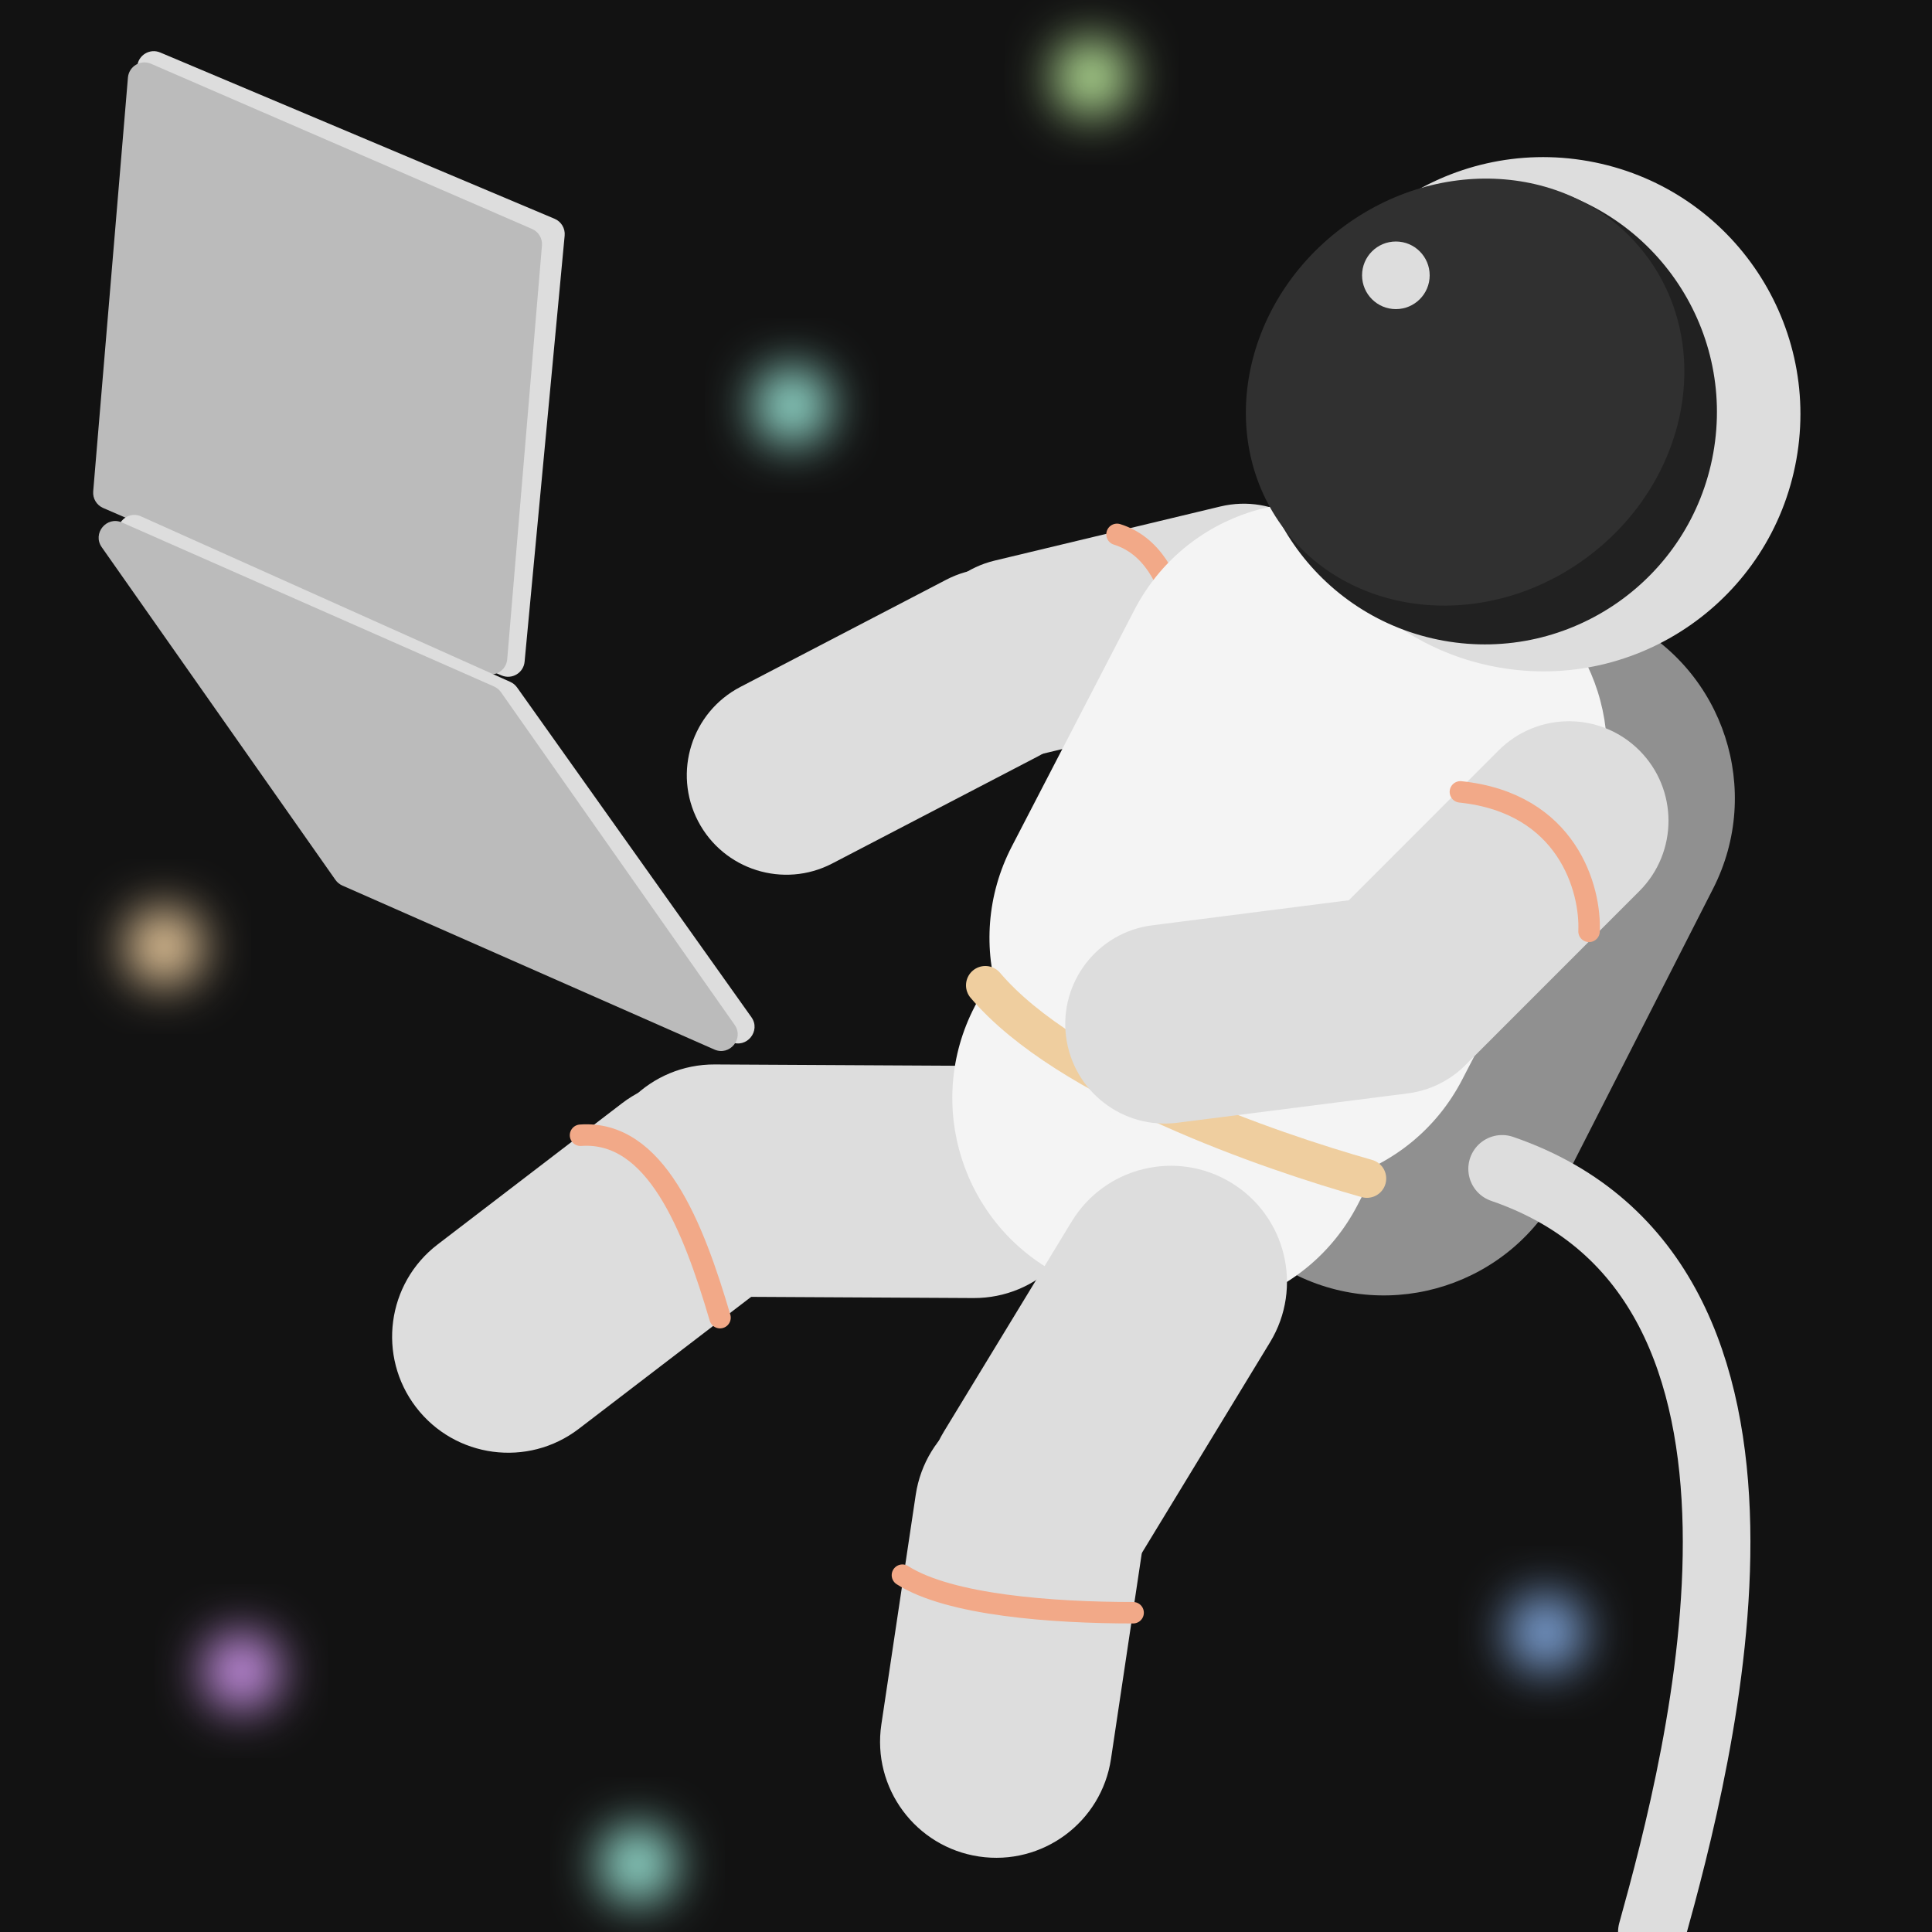
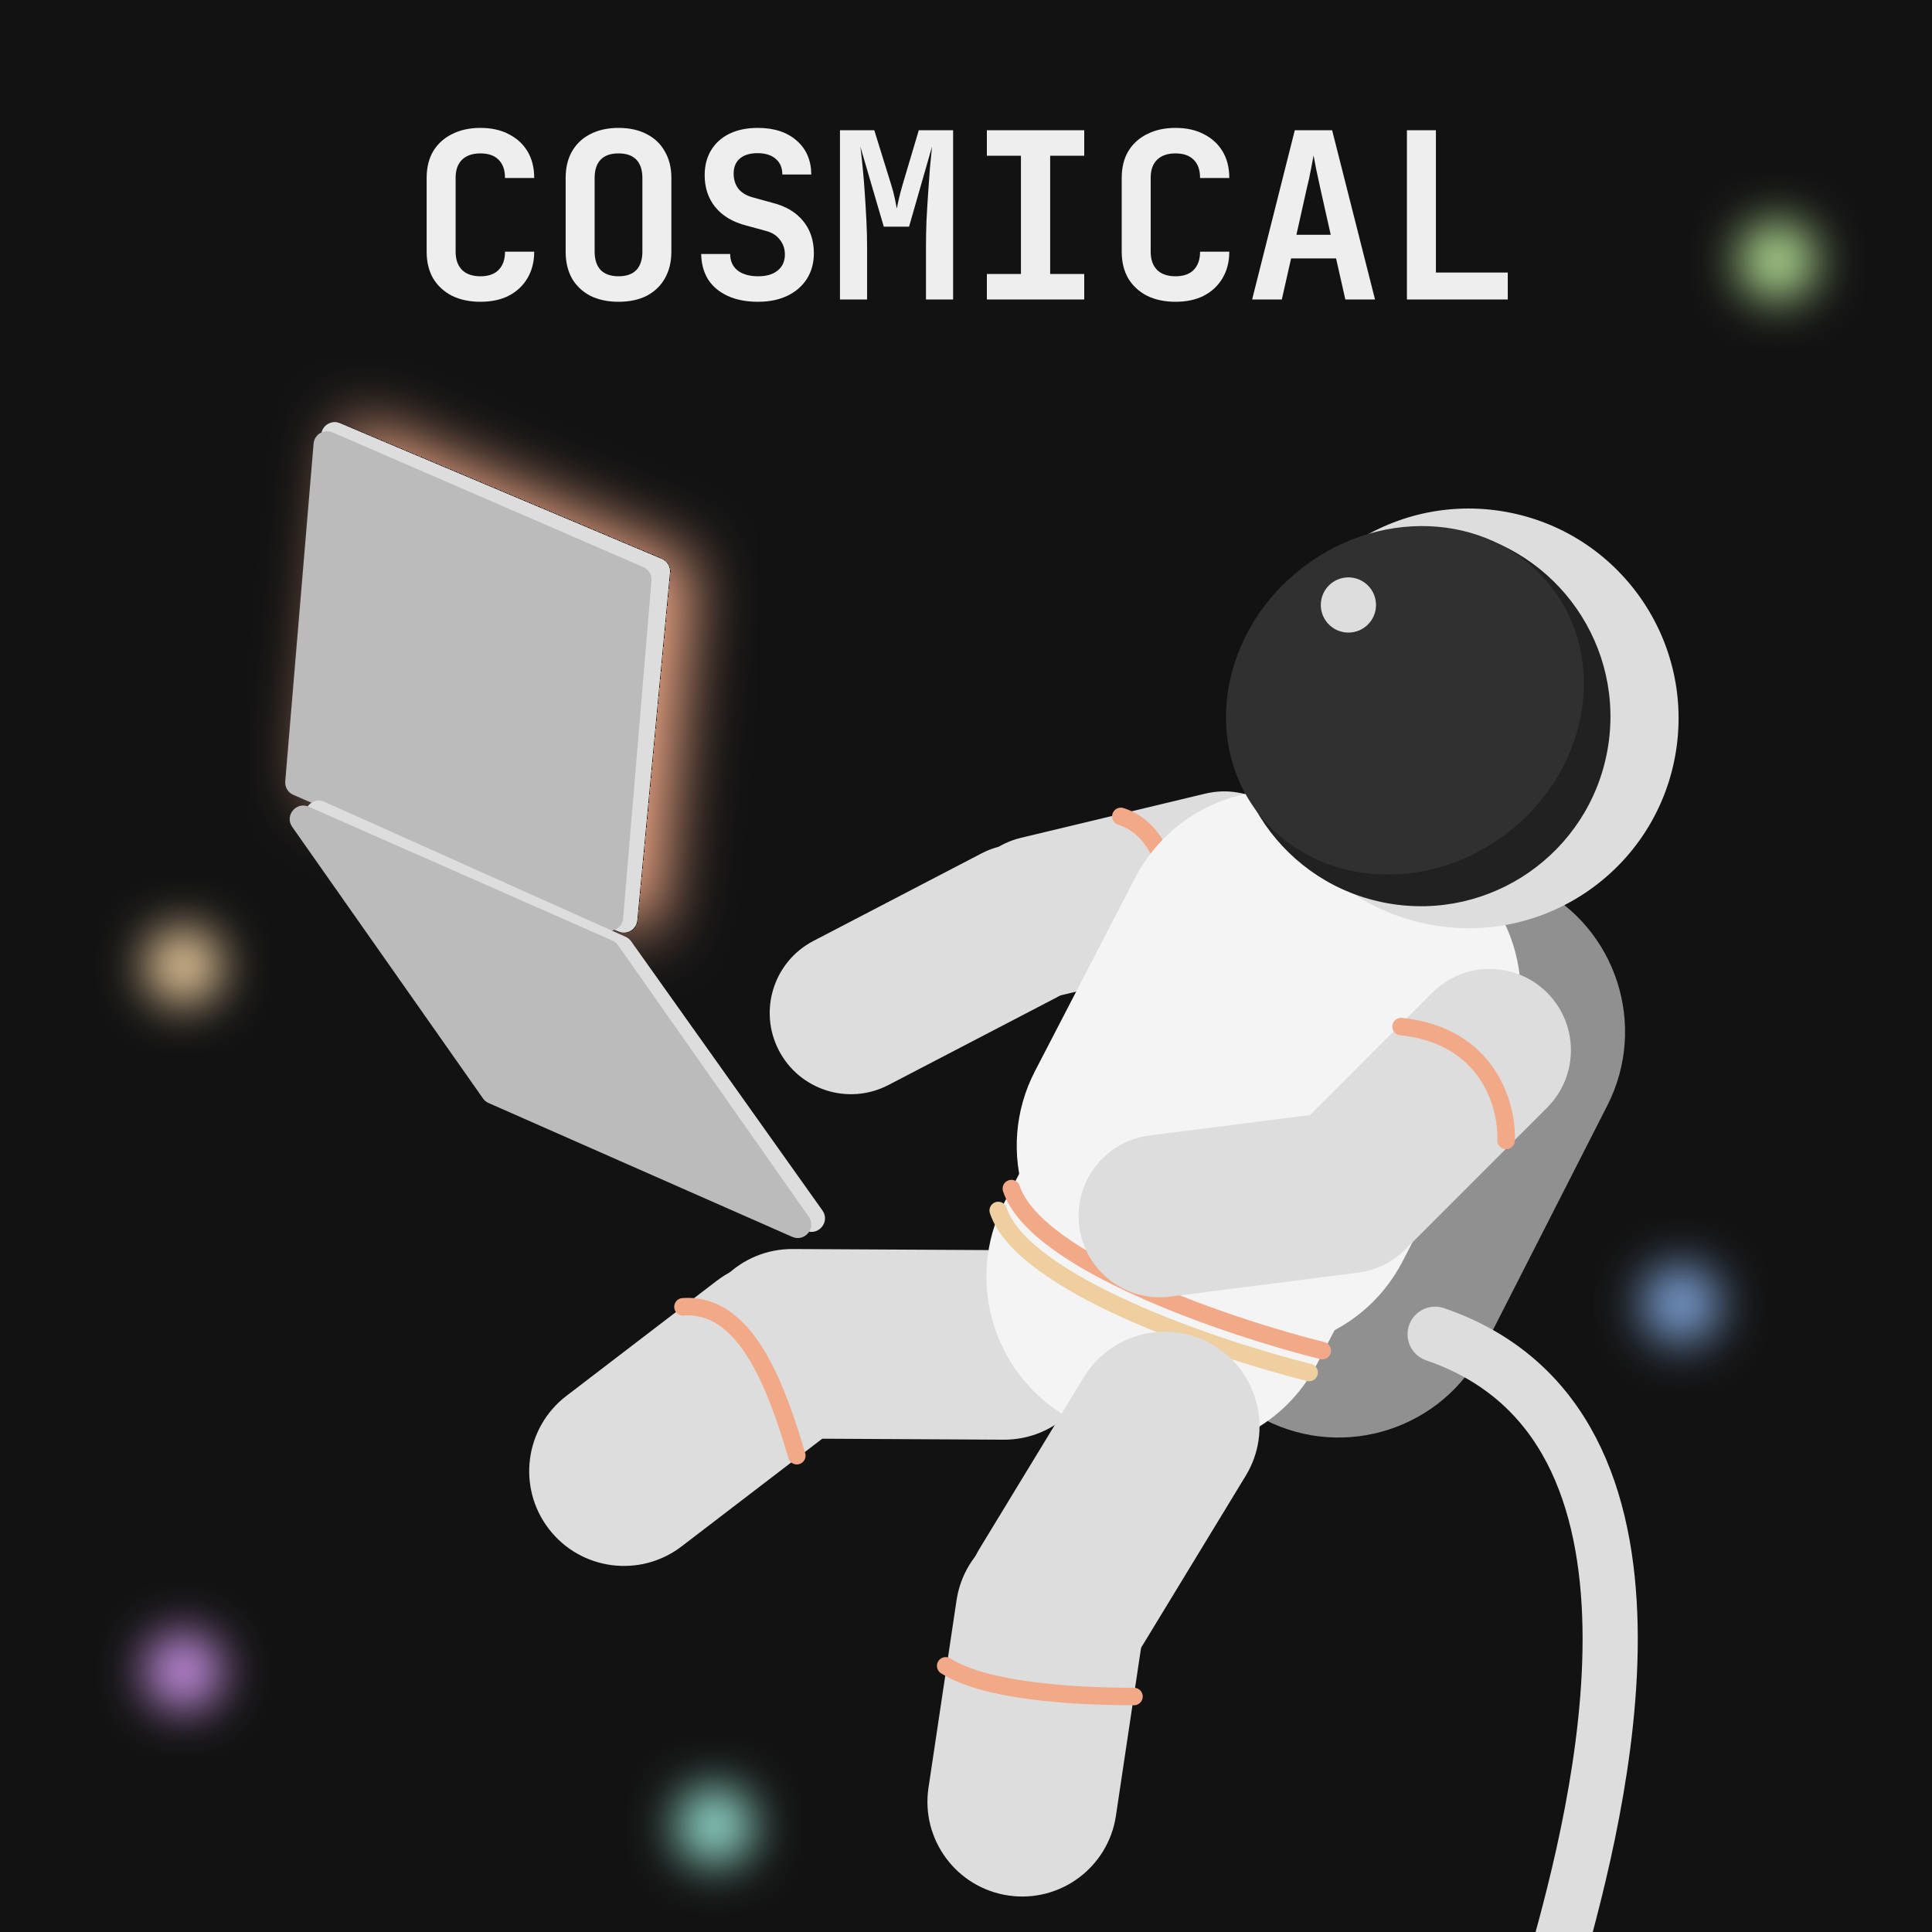
<svg xmlns="http://www.w3.org/2000/svg" width="200" height="200" viewBox="0 0 200 200" fill="none">
-   <g clip-path="url(#clip0_105_281)">
+   <g clip-path="url(#clip0_2_2)">
    <rect width="200" height="200" fill="#121212" />
-     <g filter="url(#filter0_f_105_281)">
-       <circle cx="17" cy="98" r="4" fill="#EFCE9F" />
+     <path d="M49.733 31.24C48.614 31.24 47.63 31.032 46.782 30.616C45.95 30.184 45.301 29.584 44.837 28.816C44.389 28.032 44.166 27.112 44.166 26.056V18.424C44.166 17.352 44.389 16.432 44.837 15.664C45.301 14.896 45.95 14.304 46.782 13.888C47.63 13.456 48.614 13.24 49.733 13.24C50.87 13.24 51.846 13.456 52.661 13.888C53.493 14.304 54.142 14.896 54.605 15.664C55.069 16.432 55.301 17.352 55.301 18.424H52.278C52.278 17.592 52.053 16.96 51.605 16.528C51.173 16.096 50.55 15.88 49.733 15.88C48.917 15.88 48.285 16.096 47.837 16.528C47.389 16.96 47.166 17.584 47.166 18.4V26.056C47.166 26.872 47.389 27.504 47.837 27.952C48.285 28.384 48.917 28.6 49.733 28.6C50.55 28.6 51.173 28.384 51.605 27.952C52.053 27.504 52.278 26.872 52.278 26.056H55.301C55.301 27.096 55.069 28.008 54.605 28.792C54.142 29.576 53.493 30.184 52.661 30.616C51.846 31.032 50.87 31.24 49.733 31.24ZM64.028 31.24C62.908 31.24 61.932 31.032 61.1 30.616C60.284 30.184 59.652 29.584 59.204 28.816C58.772 28.032 58.556 27.112 58.556 26.056V18.424C58.556 17.368 58.772 16.456 59.204 15.688C59.652 14.904 60.284 14.304 61.1 13.888C61.932 13.456 62.908 13.24 64.028 13.24C65.164 13.24 66.14 13.456 66.956 13.888C67.772 14.304 68.396 14.904 68.828 15.688C69.276 16.456 69.5 17.36 69.5 18.4V26.056C69.5 27.112 69.276 28.032 68.828 28.816C68.396 29.584 67.772 30.184 66.956 30.616C66.14 31.032 65.164 31.24 64.028 31.24ZM64.028 28.6C64.844 28.6 65.46 28.384 65.876 27.952C66.292 27.504 66.5 26.872 66.5 26.056V18.424C66.5 17.592 66.292 16.96 65.876 16.528C65.46 16.096 64.844 15.88 64.028 15.88C63.212 15.88 62.596 16.096 62.18 16.528C61.764 16.96 61.556 17.592 61.556 18.424V26.056C61.556 26.872 61.764 27.504 62.18 27.952C62.612 28.384 63.228 28.6 64.028 28.6ZM78.467 31.24C77.267 31.24 76.227 31.04 75.347 30.64C74.467 30.24 73.787 29.672 73.307 28.936C72.843 28.184 72.603 27.304 72.587 26.296H75.587C75.587 27.016 75.843 27.584 76.355 28C76.883 28.4 77.595 28.6 78.491 28.6C79.355 28.6 80.027 28.4 80.507 28C81.003 27.6 81.251 27.048 81.251 26.344C81.251 25.752 81.075 25.24 80.723 24.808C80.387 24.36 79.899 24.056 79.259 23.896L77.243 23.344C75.867 22.992 74.803 22.36 74.051 21.448C73.315 20.536 72.947 19.432 72.947 18.136C72.947 17.144 73.171 16.28 73.619 15.544C74.067 14.808 74.699 14.24 75.515 13.84C76.347 13.44 77.323 13.24 78.443 13.24C80.139 13.24 81.483 13.68 82.475 14.56C83.467 15.424 83.971 16.592 83.987 18.064H80.987C80.987 17.376 80.763 16.84 80.315 16.456C79.867 16.056 79.235 15.856 78.419 15.856C77.635 15.856 77.027 16.04 76.595 16.408C76.163 16.776 75.947 17.296 75.947 17.968C75.947 18.576 76.107 19.096 76.427 19.528C76.763 19.944 77.243 20.24 77.867 20.416L79.955 20.992C81.347 21.344 82.411 21.976 83.147 22.888C83.883 23.784 84.251 24.896 84.251 26.224C84.251 27.216 84.011 28.096 83.531 28.864C83.051 29.616 82.379 30.2 81.515 30.616C80.651 31.032 79.635 31.24 78.467 31.24ZM86.953 31V13.48H90.505L92.233 19.048C92.409 19.608 92.545 20.12 92.641 20.584C92.737 21.048 92.801 21.384 92.833 21.592C92.881 21.384 92.953 21.048 93.049 20.584C93.161 20.12 93.297 19.608 93.457 19.048L95.113 13.48H98.665V31H95.857V25.552C95.857 24.752 95.873 23.88 95.905 22.936C95.953 21.992 96.009 21.048 96.073 20.104C96.137 19.16 96.201 18.264 96.265 17.416C96.345 16.568 96.417 15.824 96.481 15.184L94.105 23.464H91.489L89.065 15.184C89.145 15.792 89.225 16.512 89.305 17.344C89.385 18.16 89.457 19.04 89.521 19.984C89.585 20.912 89.641 21.856 89.689 22.816C89.737 23.776 89.761 24.688 89.761 25.552V31H86.953ZM102.16 31V28.36H105.688V16.12H102.16V13.48H112.24V16.12H108.712V28.36H112.24V31H102.16ZM121.687 31.24C120.567 31.24 119.583 31.032 118.735 30.616C117.903 30.184 117.255 29.584 116.791 28.816C116.343 28.032 116.119 27.112 116.119 26.056V18.424C116.119 17.352 116.343 16.432 116.791 15.664C117.255 14.896 117.903 14.304 118.735 13.888C119.583 13.456 120.567 13.24 121.687 13.24C122.823 13.24 123.799 13.456 124.615 13.888C125.447 14.304 126.095 14.896 126.559 15.664C127.023 16.432 127.255 17.352 127.255 18.424H124.231C124.231 17.592 124.007 16.96 123.559 16.528C123.127 16.096 122.503 15.88 121.687 15.88C120.871 15.88 120.239 16.096 119.791 16.528C119.343 16.96 119.119 17.584 119.119 18.4V26.056C119.119 26.872 119.343 27.504 119.791 27.952C120.239 28.384 120.871 28.6 121.687 28.6C122.503 28.6 123.127 28.384 123.559 27.952C124.007 27.504 124.231 26.872 124.231 26.056H127.255C127.255 27.096 127.023 28.008 126.559 28.792C126.095 29.576 125.447 30.184 124.615 30.616C123.799 31.032 122.823 31.24 121.687 31.24ZM129.621 31L134.037 13.48H137.901L142.341 31H139.269L138.309 26.752H133.653L132.693 31H129.621ZM134.205 24.304H137.757L136.701 19.6C136.525 18.816 136.373 18.112 136.245 17.488C136.117 16.848 136.029 16.384 135.981 16.096C135.933 16.384 135.845 16.848 135.717 17.488C135.605 18.112 135.453 18.808 135.261 19.576L134.205 24.304ZM145.644 31V13.48H148.644V28.216H156.084V31H145.644Z" fill="#EEEEEE" />
+     <rect x="132.943" y="80.197" width="16.816" height="36.435" rx="8.408" transform="rotate(76.5175 132.943 80.1969)" fill="#DDDDDD" />
+     <rect x="109.064" y="84.46" width="16.816" height="36.435" rx="8.408" transform="rotate(62.4921 109.064 84.4599)" fill="#DDDDDD" />
+     <path d="M116.029 84.514C121.83 86.327 122.072 95.846 121.468 100.379" stroke="#F2A988" stroke-width="1.813" stroke-linecap="round" />
+     <rect x="72.138" y="148.865" width="19.619" height="41.567" rx="9.809" transform="rotate(-89.6912 72.1376 148.865)" fill="#DDDDDD" />
+     <rect x="62.767" y="166.047" width="19.619" height="39.237" rx="9.809" transform="rotate(-127.439 62.7672 166.047)" fill="#DDDDDD" />
+     <path d="M70.701 135.281C77.047 134.828 80.22 142.987 82.486 150.692" stroke="#F2A988" stroke-width="1.813" stroke-linecap="round" />
+     <rect x="131.925" y="78.004" width="47.251" height="61.903" rx="16.816" transform="rotate(27.0019 131.925 78.0039)" fill="#909090" />
+     <rect x="123.99" y="85.843" width="36.435" height="60.257" rx="16.816" transform="rotate(27.395 123.99 85.8427)" fill="#F4F4F4" />
+     <rect x="125.233" y="75.968" width="42.849" height="56.135" rx="16.816" transform="rotate(27.395 125.233 75.968)" fill="#F4F4F4" />
+     <path d="M104.697 123.043C107.235 130.658 127.209 137.396 136.879 139.814" stroke="#F2A988" stroke-width="1.813" stroke-linecap="round" />
+     <path d="M103.337 125.309C105.875 132.924 125.849 139.663 135.519 142.08" stroke="#EFCE9F" stroke-width="1.813" stroke-linecap="round" />
+     <rect x="113.068" y="178.887" width="19.619" height="40.381" rx="9.809" transform="rotate(-148.685 113.068 178.887)" fill="#DDDDDD" />
+     <rect x="114.068" y="197.67" width="19.619" height="39.237" rx="9.809" transform="rotate(-171.488 114.068 197.67)" fill="#DDDDDD" />
+     <path d="M97.898 172.449C101.887 174.988 110.589 175.622 117.388 175.622" stroke="#F2A988" stroke-width="1.813" stroke-linecap="round" />
+     <rect x="154.211" y="96.821" width="16.816" height="36.435" rx="8.408" transform="rotate(44.9863 154.211 96.8208)" fill="#DDDDDD" />
+     <rect x="146.801" y="114.001" width="16.816" height="36.435" rx="8.408" transform="rotate(82.7338 146.801 114.001)" fill="#DDDDDD" />
+     <path d="M145.038 106.271C154.112 107.214 156.065 114.521 155.908 118.056" stroke="#F2A988" stroke-width="1.813" stroke-linecap="round" />
+     <circle cx="152.043" cy="74.366" r="21.721" transform="rotate(10.1591 152.043 74.3658)" fill="#DDDDDD" />
+     <circle cx="147.092" cy="74.19" r="19.619" transform="rotate(10.1591 147.092 74.1904)" fill="#212121" />
+     <ellipse cx="145.437" cy="72.496" rx="17.349" ry="19.168" transform="rotate(52.7249 145.437 72.4956)" fill="#303030" />
+     <circle cx="139.587" cy="62.628" r="2.857" fill="#DDDDDD" />
+     <path d="M148.565 138.121C175.906 147.507 165.296 187.906 161.215 202.596" stroke="#DDDDDD" stroke-width="5.713" stroke-linecap="round" />
+     <g filter="url(#filter0_d_2_2)">
+       <path d="M33.25 44.962C33.339 44.019 34.317 43.434 35.19 43.801L68.51 57.851C69.073 58.089 69.418 58.664 69.36 59.273L65.976 95.275C65.887 96.218 64.909 96.803 64.036 96.436L30.716 82.386C30.153 82.148 29.808 81.573 29.866 80.964L33.25 44.962Z" fill="#DDDDDD" />
    </g>
-     <g filter="url(#filter1_f_105_281)">
-       <circle cx="113" cy="8" r="4" fill="#B9E599" />
+     <path d="M32.463 45.925C32.543 44.969 33.537 44.375 34.416 44.756L66.603 58.709C67.154 58.948 67.492 59.512 67.442 60.111L64.508 95.069C64.428 96.024 63.434 96.618 62.554 96.237L30.368 82.285C29.816 82.046 29.479 81.481 29.529 80.882L32.463 45.925Z" fill="#BBBBBB" />
+     <path d="M83.424 127.398C84.727 127.982 85.967 126.471 85.139 125.307L65.339 97.447C65.195 97.243 64.998 97.082 64.77 96.98L33.58 83C32.277 82.416 31.038 83.927 31.865 85.091L51.665 112.951C51.81 113.155 52.006 113.316 52.234 113.418L83.424 127.398Z" fill="#DDDDDD" />
+     <path d="M82.009 128.039C83.308 128.612 84.537 127.113 83.721 125.952L63.975 97.844C63.829 97.635 63.628 97.47 63.394 97.367L31.962 83.511C30.663 82.939 29.434 84.438 30.25 85.599L49.996 113.707C50.142 113.916 50.344 114.081 50.577 114.184L82.009 128.039Z" fill="#BBBBBB" />
+     <g filter="url(#filter1_f_2_2)">
+       <circle cx="19" cy="100" r="4" fill="#EFCE9F" />
    </g>
-     <g filter="url(#filter2_f_105_281)">
-       <circle cx="160" cy="169" r="4" fill="#81A8DF" />
+     <g filter="url(#filter2_f_2_2)">
+       <circle cx="184" cy="27" r="4" fill="#B9E599" />
    </g>
-     <g filter="url(#filter3_f_105_281)">
-       <circle cx="82" cy="42" r="4" fill="#99E5D6" />
+     <g filter="url(#filter3_f_2_2)">
+       <circle cx="174" cy="135" r="4" fill="#81A8DF" />
    </g>
-     <g filter="url(#filter4_f_105_281)">
-       <circle cx="66" cy="193" r="4" fill="#99E5D6" />
+     <g filter="url(#filter4_f_2_2)">
+       <circle cx="74" cy="189" r="4" fill="#99E5D6" />
    </g>
-     <g filter="url(#filter5_f_105_281)">
-       <circle cx="25" cy="173" r="4" fill="#CE94EB" />
+     <g filter="url(#filter5_f_2_2)">
+       <circle cx="19" cy="173" r="4" fill="#CE94EB" />
    </g>
-     <rect x="136.359" y="50.027" width="20.604" height="44.642" rx="10.302" transform="rotate(76.5175 136.359 50.0271)" fill="#DDDDDD" />
-     <rect x="107.1" y="55.25" width="20.604" height="44.642" rx="10.302" transform="rotate(62.4921 107.1 55.2503)" fill="#DDDDDD" />
-     <path d="M115.634 55.317C122.743 57.538 123.039 69.202 122.299 74.755" stroke="#F2A988" stroke-width="2.222" stroke-linecap="round" />
-     <rect x="61.855" y="134.164" width="24.038" height="50.931" rx="12.019" transform="rotate(-89.6912 61.8553 134.164)" fill="#DDDDDD" />
-     <rect x="50.374" y="155.217" width="24.038" height="48.077" rx="12.019" transform="rotate(-127.439 50.374 155.217)" fill="#DDDDDD" />
-     <path d="M60.096 117.52C67.871 116.965 71.759 126.962 74.535 136.403" stroke="#F2A988" stroke-width="2.222" stroke-linecap="round" />
-     <rect x="135.112" y="47.34" width="57.896" height="75.849" rx="20.604" transform="rotate(27.0019 135.112 47.34)" fill="#909090" />
-     <rect x="125.389" y="56.945" width="44.642" height="73.832" rx="20.604" transform="rotate(27.395 125.389 56.9446)" fill="#F4F4F4" />
-     <rect x="126.912" y="44.846" width="52.501" height="68.781" rx="20.604" transform="rotate(27.395 126.912 44.8455)" fill="#F4F4F4" />
-     <path d="M102 102C110.5 112 131.5 119.167 141.5 122" stroke="#EFCE9F" stroke-width="4" stroke-linecap="round" />
-     <rect x="112.007" y="170.95" width="24.038" height="49.478" rx="12.019" transform="rotate(-148.685 112.007 170.95)" fill="#DDDDDD" />
-     <rect x="113.231" y="193.964" width="24.038" height="48.077" rx="12.019" transform="rotate(-171.488 113.231 193.964)" fill="#DDDDDD" />
-     <path d="M93.419 163.062C98.306 166.172 108.969 166.949 117.3 166.949" stroke="#F2A988" stroke-width="2.222" stroke-linecap="round" />
-     <rect x="162.417" y="70.396" width="20.604" height="44.642" rx="10.302" transform="rotate(44.9863 162.417 70.3958)" fill="#DDDDDD" />
-     <rect x="153.339" y="91.446" width="20.604" height="44.642" rx="10.302" transform="rotate(82.7338 153.339 91.4459)" fill="#DDDDDD" />
-     <path d="M151.179 81.975C162.297 83.131 164.69 92.084 164.497 96.415" stroke="#F2A988" stroke-width="2.222" stroke-linecap="round" />
-     <circle cx="159.762" cy="42.882" r="26.614" transform="rotate(10.1591 159.762 42.8823)" fill="#DDDDDD" />
-     <circle cx="153.695" cy="42.667" r="24.038" transform="rotate(10.1591 153.695 42.6674)" fill="#212121" />
-     <ellipse cx="151.668" cy="40.591" rx="21.258" ry="23.486" transform="rotate(52.7249 151.668 40.5908)" fill="#303030" />
-     <circle cx="144.5" cy="28.5" r="3.5" fill="#DDDDDD" />
-     <path d="M155.5 121C189 132.5 176 182 171 200" stroke="#DDDDDD" stroke-width="7" stroke-linecap="round" />
-     <path d="M14.208 6.854C14.316 5.699 15.515 4.982 16.584 5.433L57.41 22.647C58.101 22.938 58.523 23.644 58.453 24.39L54.306 68.502C54.197 69.657 52.998 70.375 51.929 69.924L11.103 52.709C10.412 52.418 9.99 51.713 10.06 50.967L14.208 6.854Z" fill="#DDDDDD" />
-     <path d="M13.243 8.034C13.341 6.864 14.559 6.135 15.637 6.602L55.074 23.698C55.75 23.991 56.163 24.683 56.102 25.417L52.507 68.249C52.409 69.419 51.191 70.148 50.113 69.681L10.676 52.585C10 52.292 9.586 51.601 9.648 50.866L13.243 8.034Z" fill="#BBBBBB" />
-     <path d="M75.684 107.861C77.281 108.577 78.8 106.726 77.786 105.3L53.526 71.163C53.348 70.913 53.108 70.716 52.828 70.591L14.612 53.462C13.015 52.746 11.496 54.597 12.51 56.023L36.771 90.16C36.948 90.41 37.189 90.607 37.468 90.732L75.684 107.861Z" fill="#DDDDDD" />
-     <path d="M73.951 108.647C75.542 109.349 77.048 107.512 76.048 106.089L51.855 71.649C51.675 71.393 51.428 71.191 51.142 71.065L12.629 54.088C11.038 53.387 9.532 55.224 10.532 56.646L34.725 91.086C34.905 91.342 35.152 91.544 35.438 91.671L73.951 108.647Z" fill="#BBBBBB" />
  </g>
  <defs>
-     <filter id="filter0_f_105_281" x="8" y="89" width="18" height="18" filterUnits="userSpaceOnUse" color-interpolation-filters="sRGB">
+     <filter id="filter0_d_2_2" x="25.779" y="37.161" width="52.566" height="65.915" filterUnits="userSpaceOnUse" color-interpolation-filters="sRGB">
+       <feFlood flood-opacity="0" result="BackgroundImageFix" />
+       <feColorMatrix in="SourceAlpha" type="matrix" values="0 0 0 0 0 0 0 0 0 0 0 0 0 0 0 0 0 0 127 0" result="hardAlpha" />
+       <feOffset dx="2.448" />
+       <feGaussianBlur stdDeviation="3.265" />
+       <feComposite in2="hardAlpha" operator="out" />
+       <feColorMatrix type="matrix" values="0 0 0 0 0.949 0 0 0 0 0.663 0 0 0 0 0.533 0 0 0 1 0" />
+       <feBlend mode="normal" in2="BackgroundImageFix" result="effect1_dropShadow_2_2" />
+       <feBlend mode="normal" in="SourceGraphic" in2="effect1_dropShadow_2_2" result="shape" />
+     </filter>
+     <filter id="filter1_f_2_2" x="10" y="91" width="18" height="18" filterUnits="userSpaceOnUse" color-interpolation-filters="sRGB">
      <feFlood flood-opacity="0" result="BackgroundImageFix" />
      <feBlend mode="normal" in="SourceGraphic" in2="BackgroundImageFix" result="shape" />
-       <feGaussianBlur stdDeviation="2.5" result="effect1_foregroundBlur_105_281" />
+       <feGaussianBlur stdDeviation="2.5" result="effect1_foregroundBlur_2_2" />
    </filter>
-     <filter id="filter1_f_105_281" x="104" y="-1" width="18" height="18" filterUnits="userSpaceOnUse" color-interpolation-filters="sRGB">
+     <filter id="filter2_f_2_2" x="175" y="18" width="18" height="18" filterUnits="userSpaceOnUse" color-interpolation-filters="sRGB">
      <feFlood flood-opacity="0" result="BackgroundImageFix" />
      <feBlend mode="normal" in="SourceGraphic" in2="BackgroundImageFix" result="shape" />
-       <feGaussianBlur stdDeviation="2.5" result="effect1_foregroundBlur_105_281" />
+       <feGaussianBlur stdDeviation="2.5" result="effect1_foregroundBlur_2_2" />
    </filter>
-     <filter id="filter2_f_105_281" x="151" y="160" width="18" height="18" filterUnits="userSpaceOnUse" color-interpolation-filters="sRGB">
+     <filter id="filter3_f_2_2" x="165" y="126" width="18" height="18" filterUnits="userSpaceOnUse" color-interpolation-filters="sRGB">
      <feFlood flood-opacity="0" result="BackgroundImageFix" />
      <feBlend mode="normal" in="SourceGraphic" in2="BackgroundImageFix" result="shape" />
-       <feGaussianBlur stdDeviation="2.5" result="effect1_foregroundBlur_105_281" />
+       <feGaussianBlur stdDeviation="2.5" result="effect1_foregroundBlur_2_2" />
    </filter>
-     <filter id="filter3_f_105_281" x="73" y="33" width="18" height="18" filterUnits="userSpaceOnUse" color-interpolation-filters="sRGB">
+     <filter id="filter4_f_2_2" x="65" y="180" width="18" height="18" filterUnits="userSpaceOnUse" color-interpolation-filters="sRGB">
      <feFlood flood-opacity="0" result="BackgroundImageFix" />
      <feBlend mode="normal" in="SourceGraphic" in2="BackgroundImageFix" result="shape" />
-       <feGaussianBlur stdDeviation="2.5" result="effect1_foregroundBlur_105_281" />
+       <feGaussianBlur stdDeviation="2.5" result="effect1_foregroundBlur_2_2" />
    </filter>
-     <filter id="filter4_f_105_281" x="57" y="184" width="18" height="18" filterUnits="userSpaceOnUse" color-interpolation-filters="sRGB">
+     <filter id="filter5_f_2_2" x="10" y="164" width="18" height="18" filterUnits="userSpaceOnUse" color-interpolation-filters="sRGB">
      <feFlood flood-opacity="0" result="BackgroundImageFix" />
      <feBlend mode="normal" in="SourceGraphic" in2="BackgroundImageFix" result="shape" />
-       <feGaussianBlur stdDeviation="2.5" result="effect1_foregroundBlur_105_281" />
+       <feGaussianBlur stdDeviation="2.5" result="effect1_foregroundBlur_2_2" />
    </filter>
-     <filter id="filter5_f_105_281" x="16" y="164" width="18" height="18" filterUnits="userSpaceOnUse" color-interpolation-filters="sRGB">
-       <feFlood flood-opacity="0" result="BackgroundImageFix" />
-       <feBlend mode="normal" in="SourceGraphic" in2="BackgroundImageFix" result="shape" />
-       <feGaussianBlur stdDeviation="2.5" result="effect1_foregroundBlur_105_281" />
-     </filter>
-     <clipPath id="clip0_105_281">
+     <clipPath id="clip0_2_2">
      <rect width="200" height="200" fill="white" />
    </clipPath>
  </defs>
</svg>
